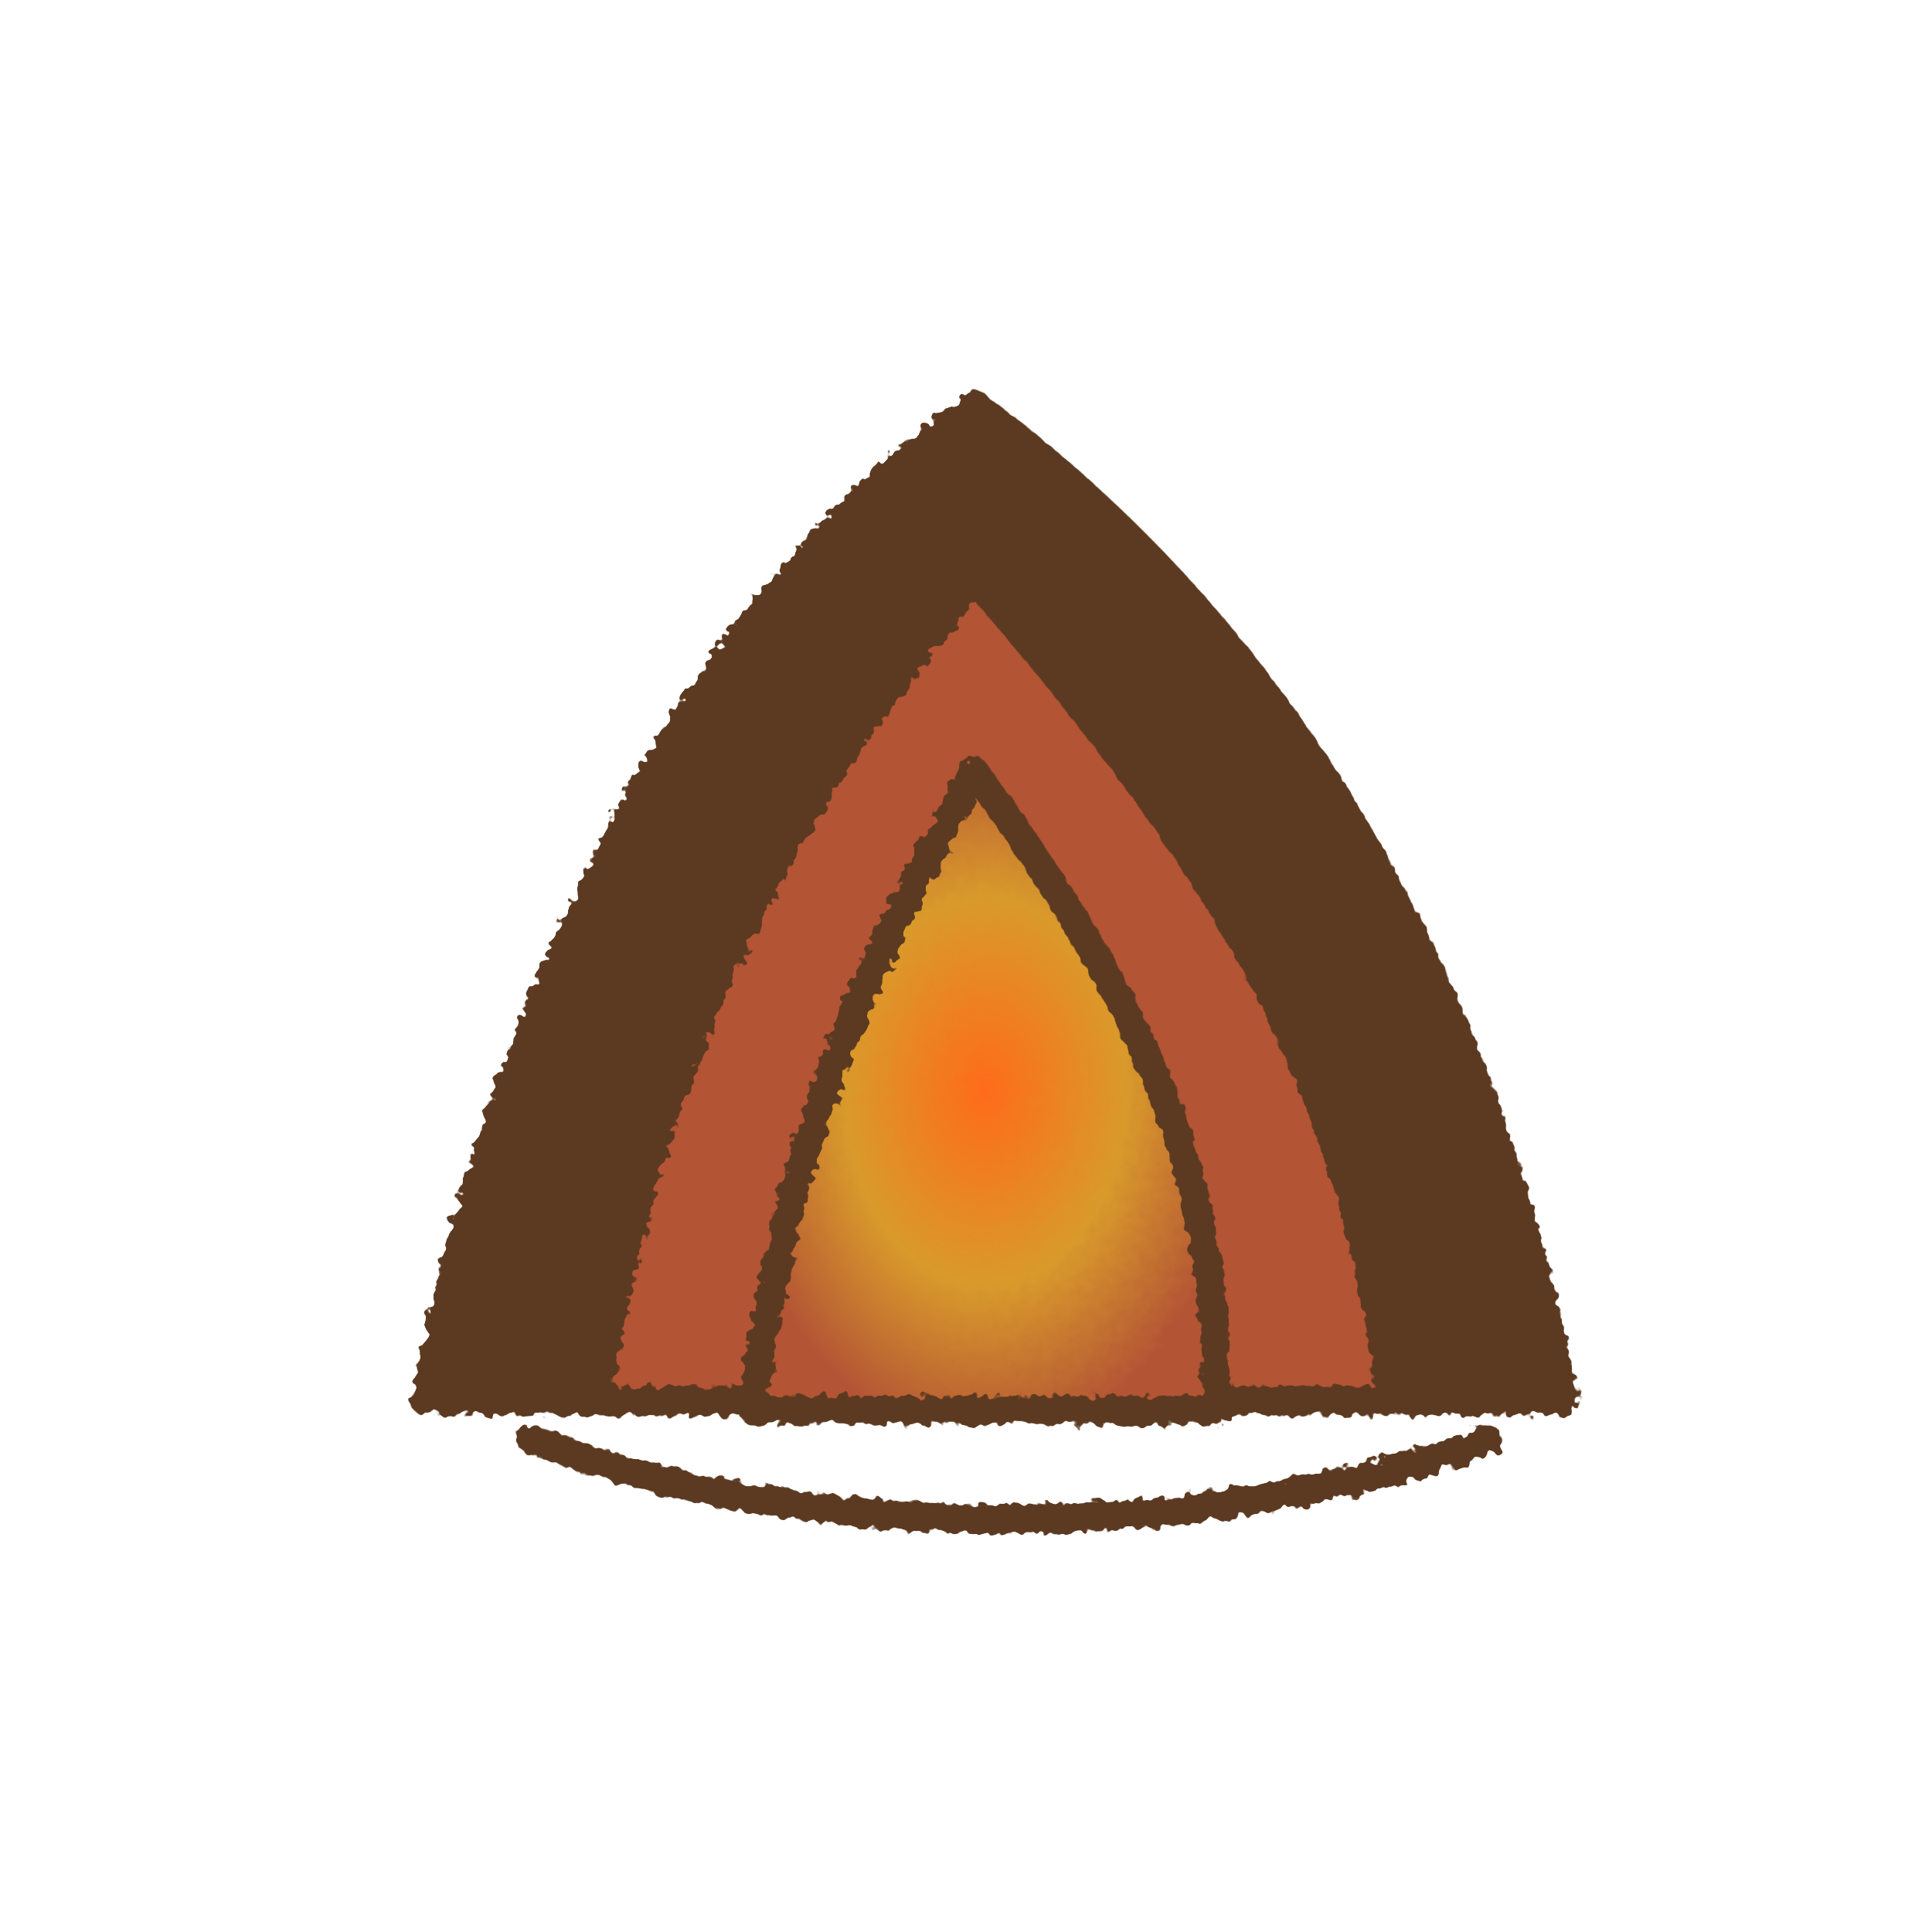
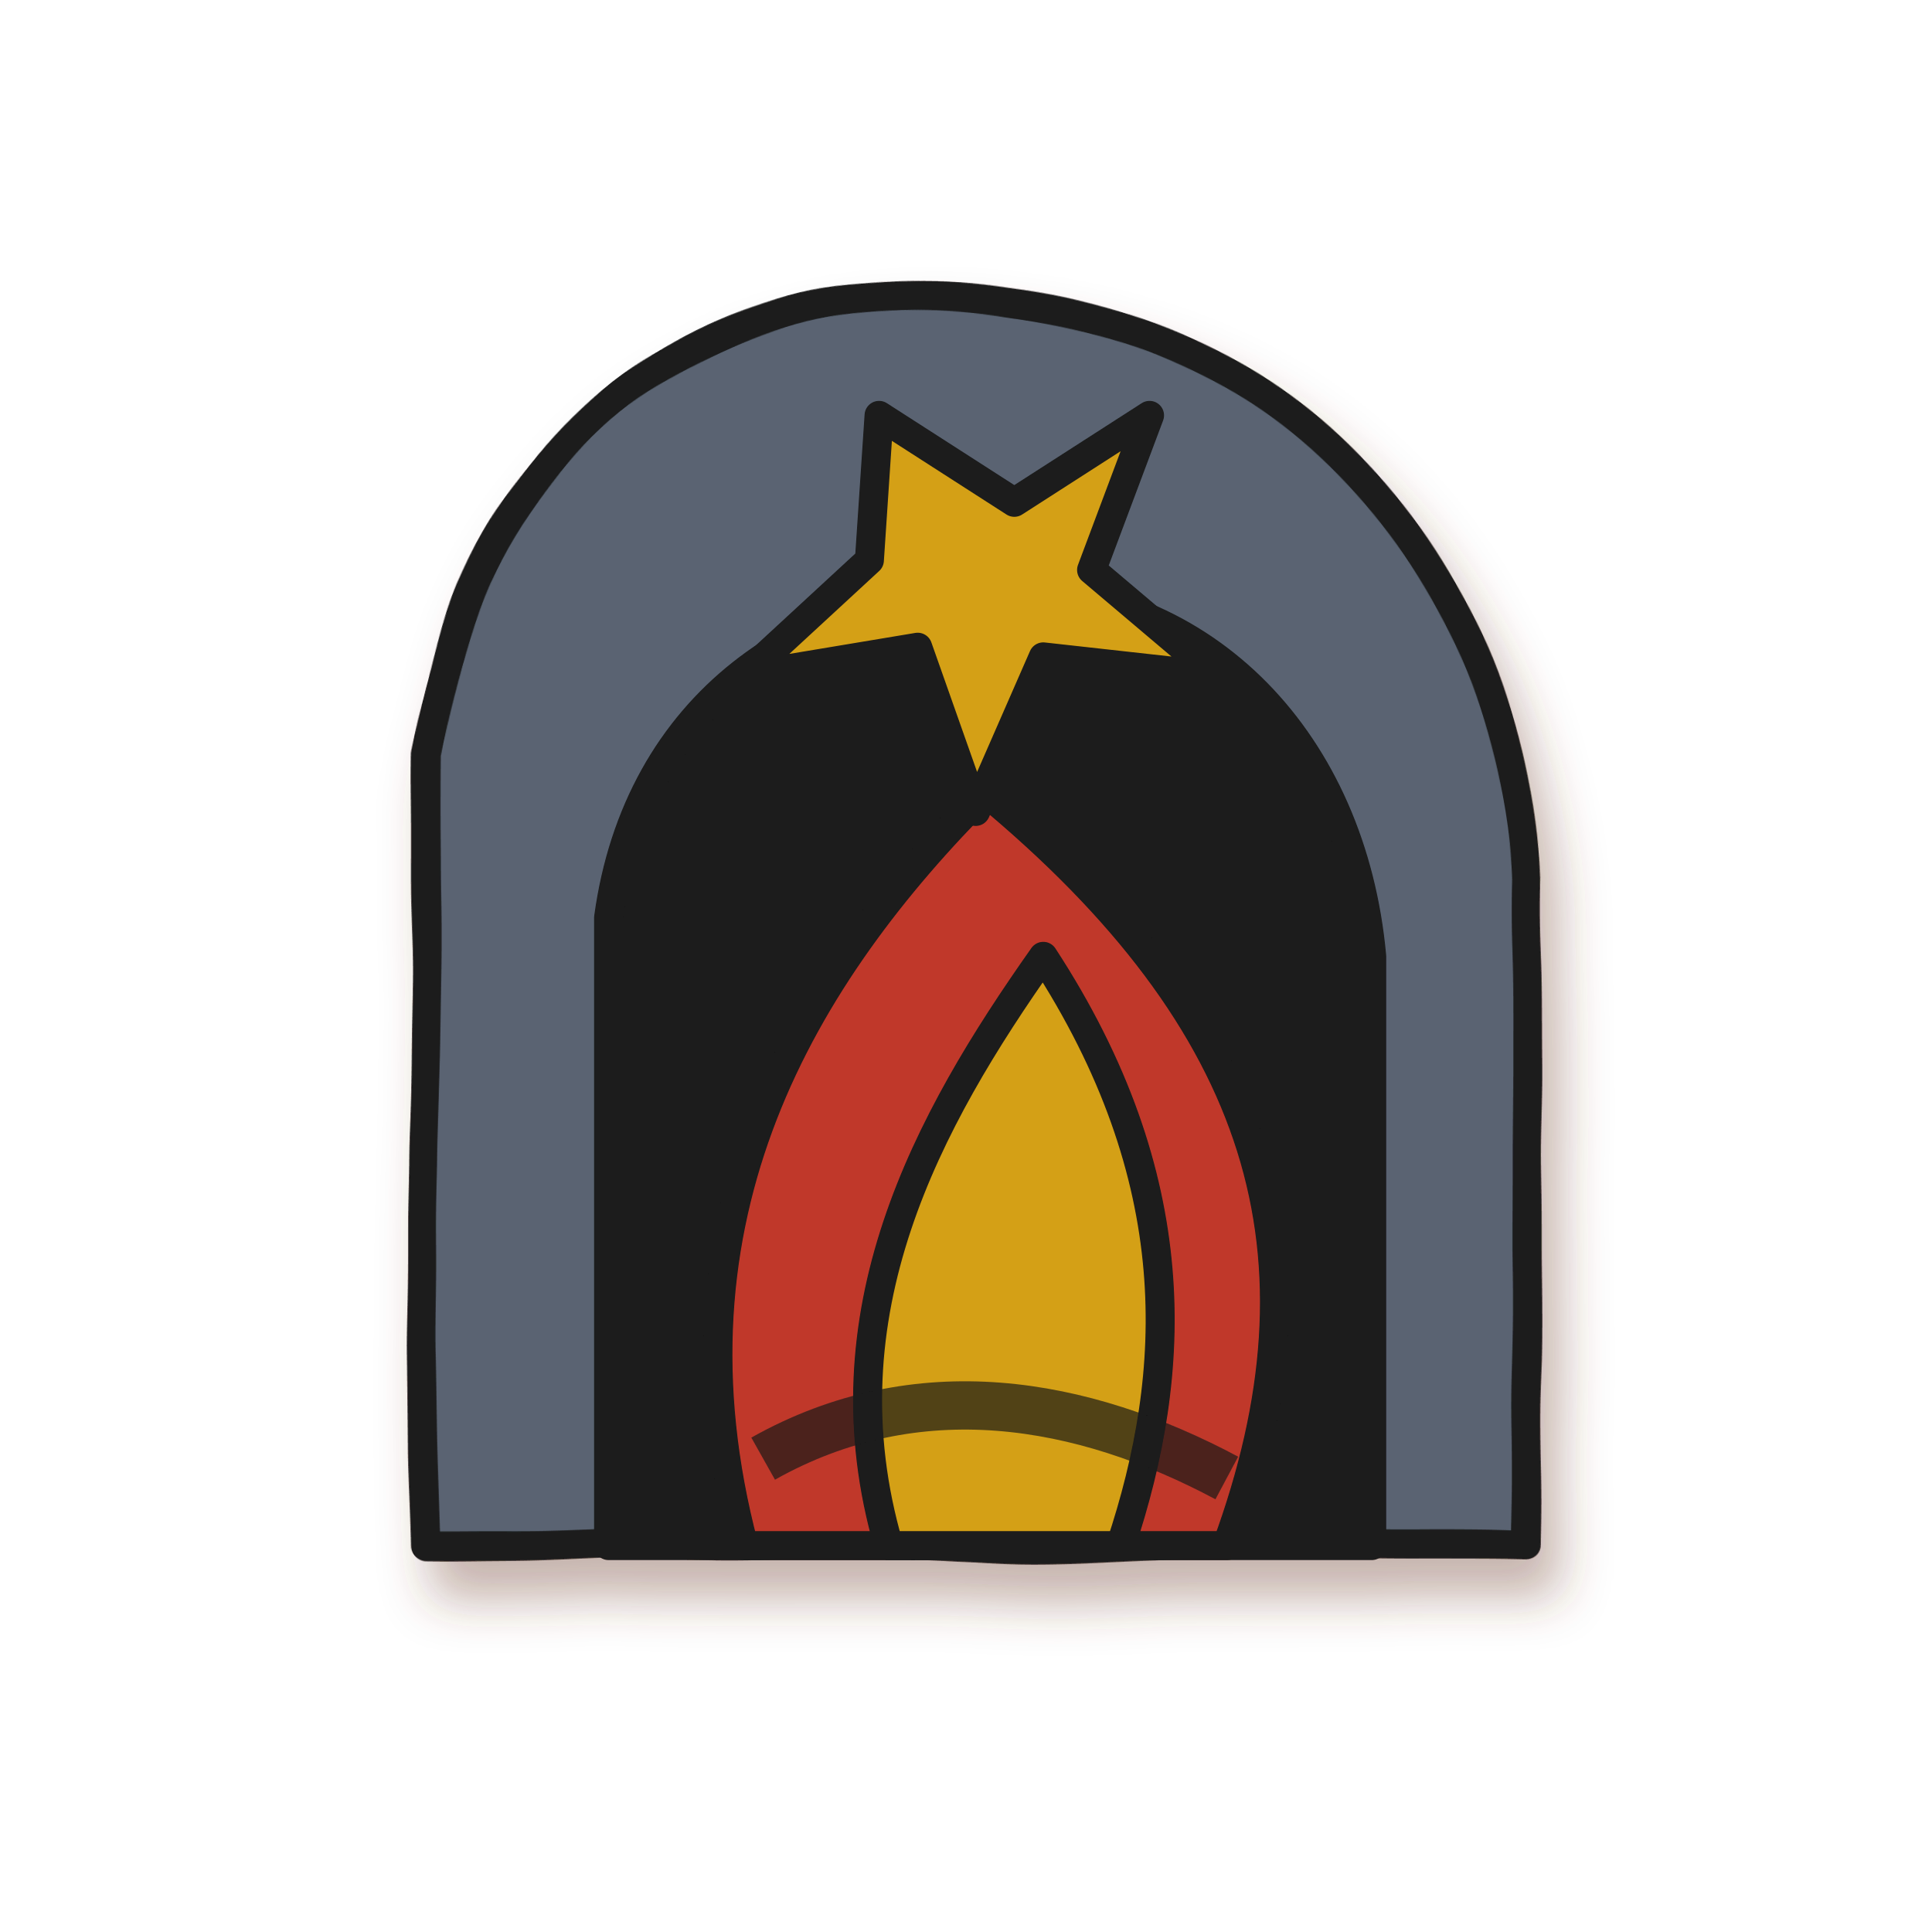
<svg xmlns="http://www.w3.org/2000/svg" viewBox="0 0 200 200" role="img">
  <defs>
-     <filter id="grain" x="-20%" y="-20%" width="140%" height="140%">
-       <feTurbulence type="fractalNoise" baseFrequency="0.9" numOctaves="2" seed="7" result="noise" />
-       <feDisplacementMap in="SourceGraphic" in2="noise" scale="1.5" />
+     <filter id="grain" x="-15%" y="-15%" width="130%" height="130%">
+       <feTurbulence type="fractalNoise" baseFrequency="0.025" numOctaves="3" seed="52" />
+       <feDisplacementMap in="SourceGraphic" scale="1.8" />
    </filter>
+     <filter id="shadow" x="-25%" y="-25%" width="150%" height="150%">
+       <feDropShadow dx="2" dy="4" stdDeviation="2.5" flood-color="#6B3A2A" flood-opacity="0.38" />
+     </filter>
+     <radialGradient id="fireGlow" cx="50%" cy="55%" r="55%">
+       <stop offset="0" stop-color="#D4A017" />
+       <stop offset="0.52" stop-color="#C0392B" />
+       <stop offset="1" stop-color="#1A1A1A" />
+     </radialGradient>
+     <linearGradient id="steel" x1="0" y1="0" x2="1" y2="1">
+       <stop offset="0" stop-color="#F5EDD6" />
+       <stop offset="0.45" stop-color="#5A6472" />
+       <stop offset="1" stop-color="#1A1A1A" />
+     </linearGradient>
    <linearGradient id="wood" x1="0" y1="0" x2="1" y2="1">
-       <stop offset="0" stop-color="#D99A2B" />
-       <stop offset="0.55" stop-color="#B35435" />
-       <stop offset="1" stop-color="#5C3A21" />
+       <stop offset="0" stop-color="#D4A017" />
+       <stop offset="0.35" stop-color="#6B3A2A" />
+       <stop offset="1" stop-color="#1A1A1A" />
    </linearGradient>
-     <linearGradient id="metal" x1="0" y1="0" x2="1" y2="1">
-       <stop offset="0" stop-color="#F4EFE6" />
-       <stop offset="0.55" stop-color="#6B7280" />
-       <stop offset="1" stop-color="#5C3A21" />
+     <linearGradient id="goldRed" x1="0" y1="0" x2="1" y2="1">
+       <stop offset="0" stop-color="#D4A017" />
+       <stop offset="0.65" stop-color="#C0392B" />
+       <stop offset="1" stop-color="#6B3A2A" />
    </linearGradient>
-     <radialGradient id="ember" cx="50%" cy="50%" r="55%">
-       <stop offset="0" stop-color="#FF6B1A" />
-       <stop offset="0.55" stop-color="#D99A2B" />
-       <stop offset="1" stop-color="#B35435" />
-     </radialGradient>
-     <radialGradient id="paper" cx="45%" cy="35%" r="75%">
-       <stop offset="0" stop-color="#F4EFE6" />
-       <stop offset="1" stop-color="#D99A2B" />
-     </radialGradient>
  </defs>
-   <g filter="url(#grain)" stroke="#5C3A21" stroke-width="3" stroke-linecap="round" stroke-linejoin="round">
-     <path d="M44 145 C53 99 74 61 101 42 C132 65 153 99 162 145 Z" fill="#5C3A21" />
-     <path d="M62 145 C66 111 83 80 101 60 C126 89 140 111 144 145 Z" fill="#B35435" />
-     <path d="M78 146 C81 118 91 97 101 80 C119 105 126 121 126 146 Z" fill="url(#ember)" />
-     <path d="M55 149 C83 160 125 160 154 149" fill="none" />
+   <g filter="url(#shadow)" stroke="#1A1A1A" stroke-width="3" stroke-linejoin="round">
+     <path filter="url(#grain)" d="M44 160 L44 78 C50 42 78 27 104 31 C135 35 156 59 158 91 L158 160 Z" fill="#5A6472" />
+     <path d="M63 160 L63 95 C66 73 83 61 104 61 C125 61 140 77 142 99 L142 160 Z" fill="#1A1A1A" />
+     <path d="M77 160 C68 126 83 101 102 82 C131 106 138 130 127 160 Z" fill="#C0392B" />
+     <path d="M92 160 C85 136 96 116 108 99 C123 122 122 142 116 160 Z" fill="#D4A017" />
+     <path d="M79 151 C95 142 112 145 127 153" fill="none" stroke="#1A1A1A" stroke-width="5" opacity="0.7" />
+     <path d="M91 43 L105 52 L119 43 L113 59 L126 70 L108 68 L101 84 L95 67 L77 70 L90 58 Z" fill="#D4A017" />
  </g>
</svg>
